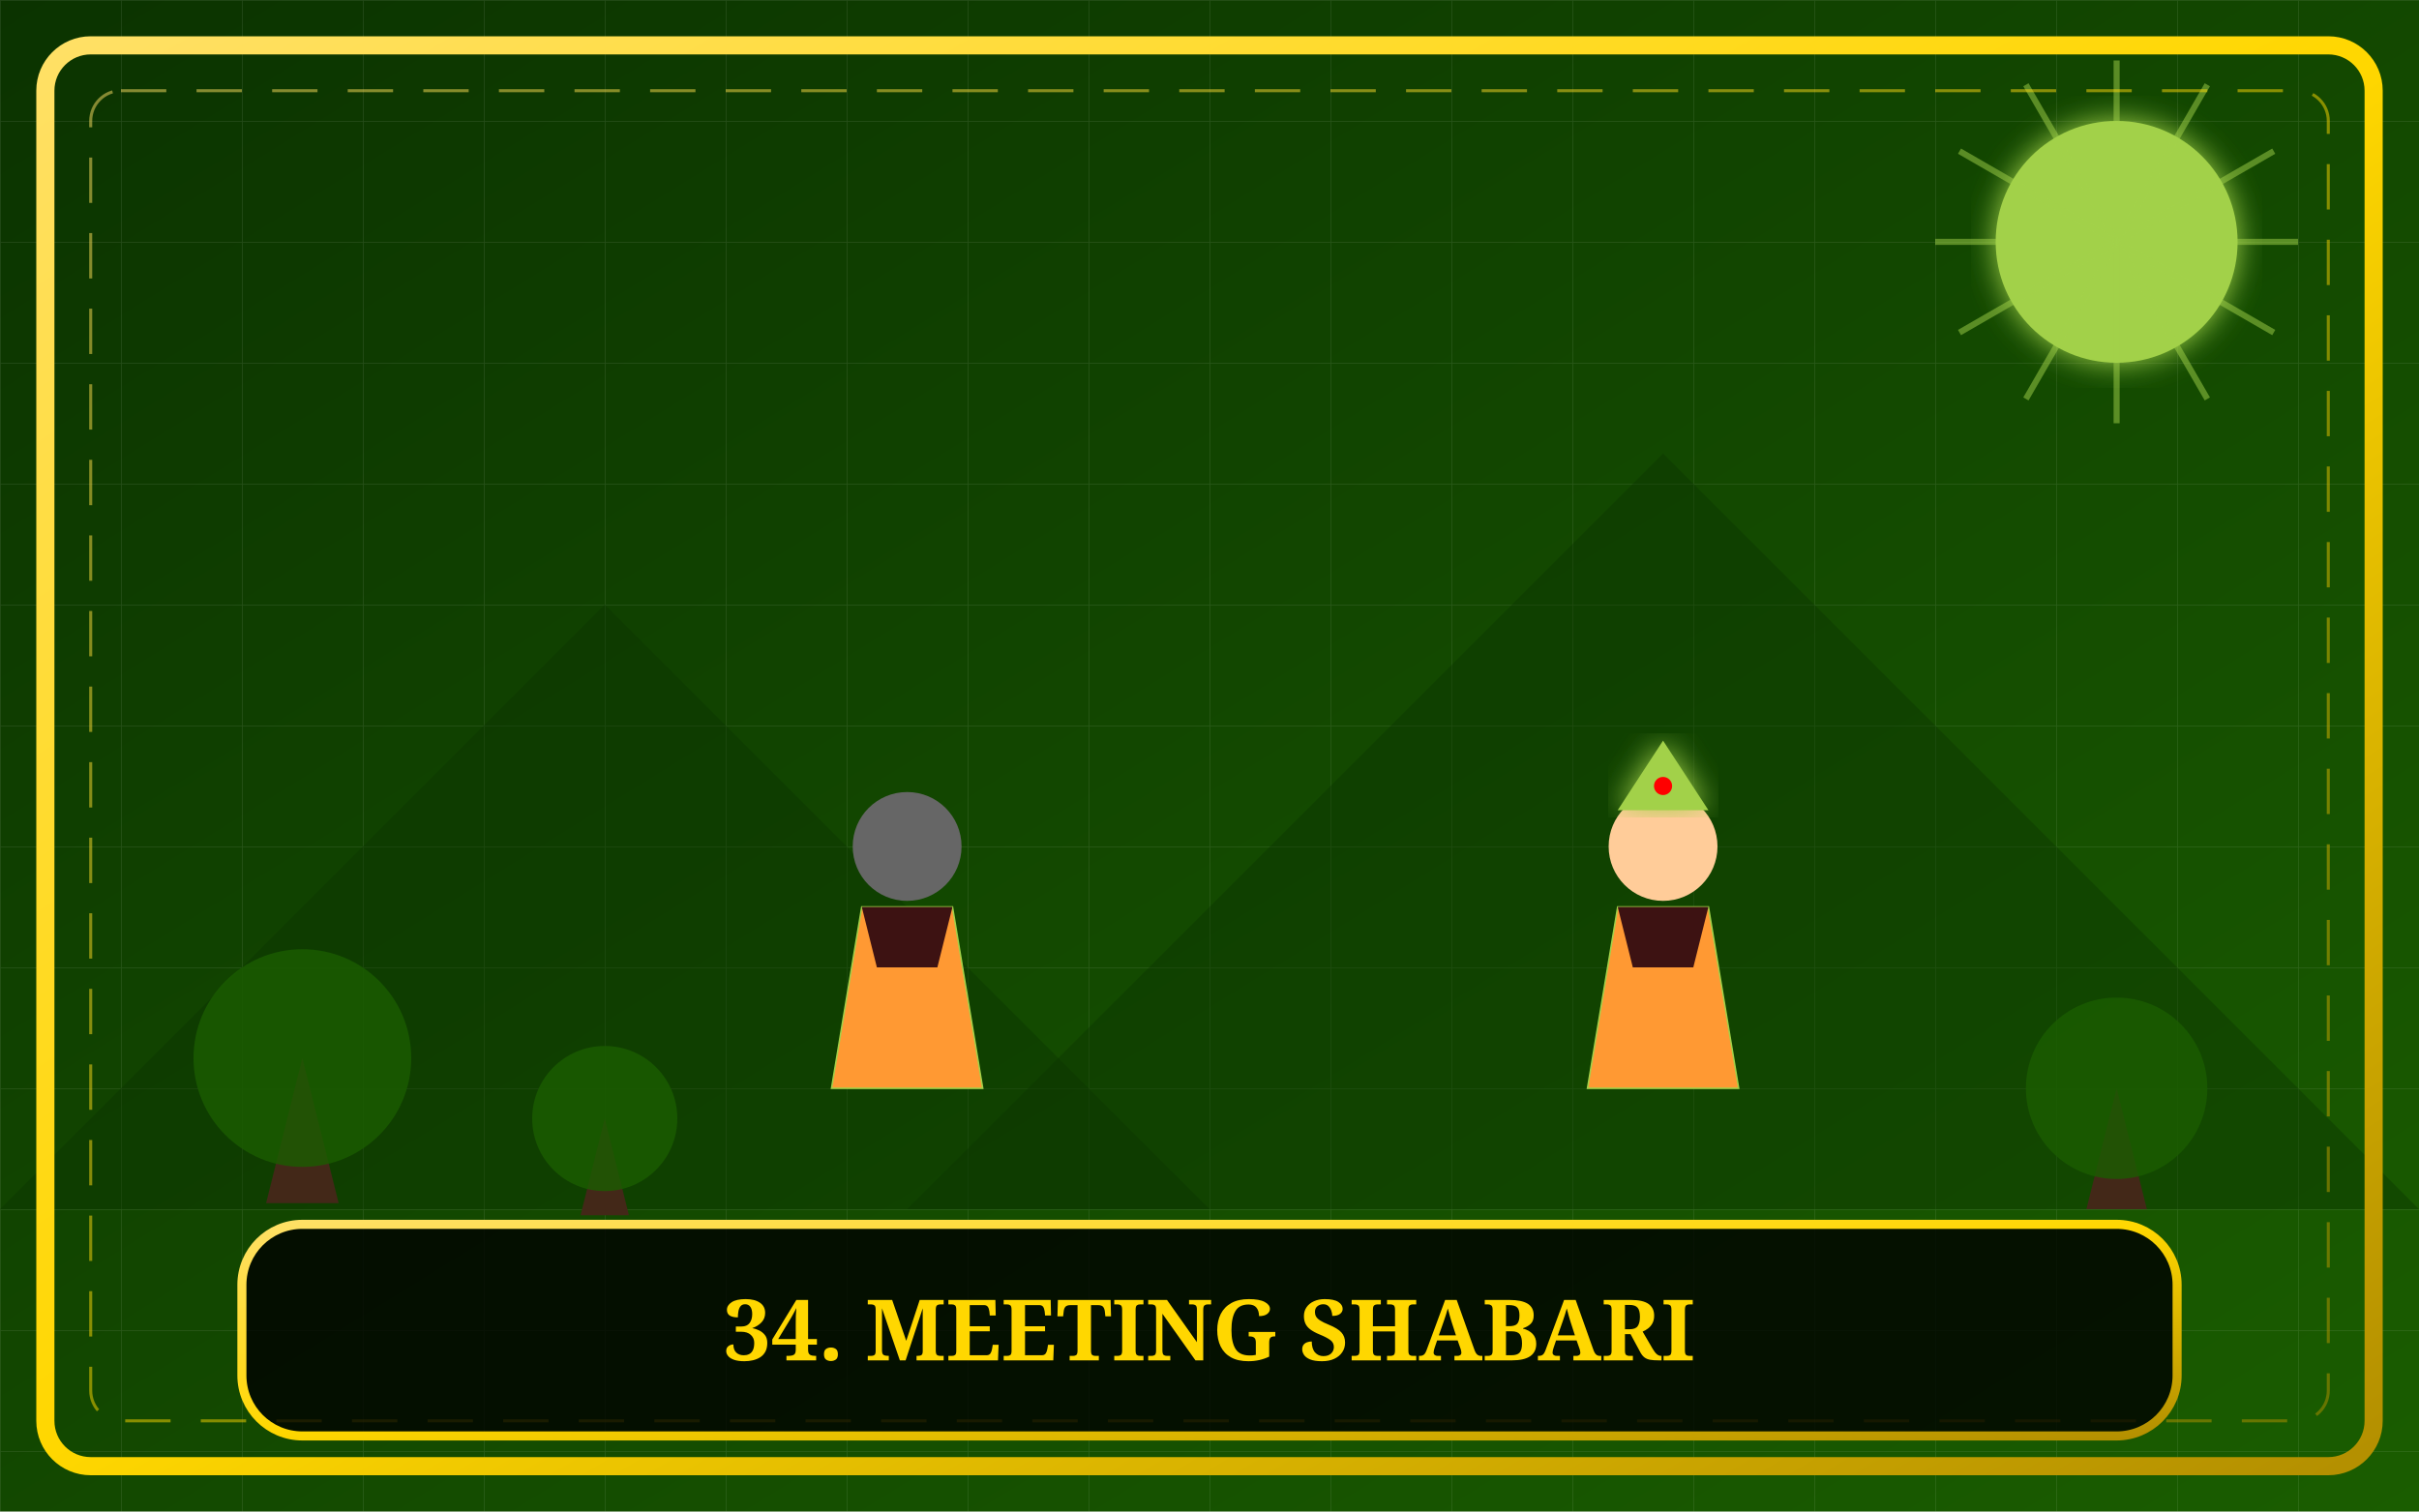
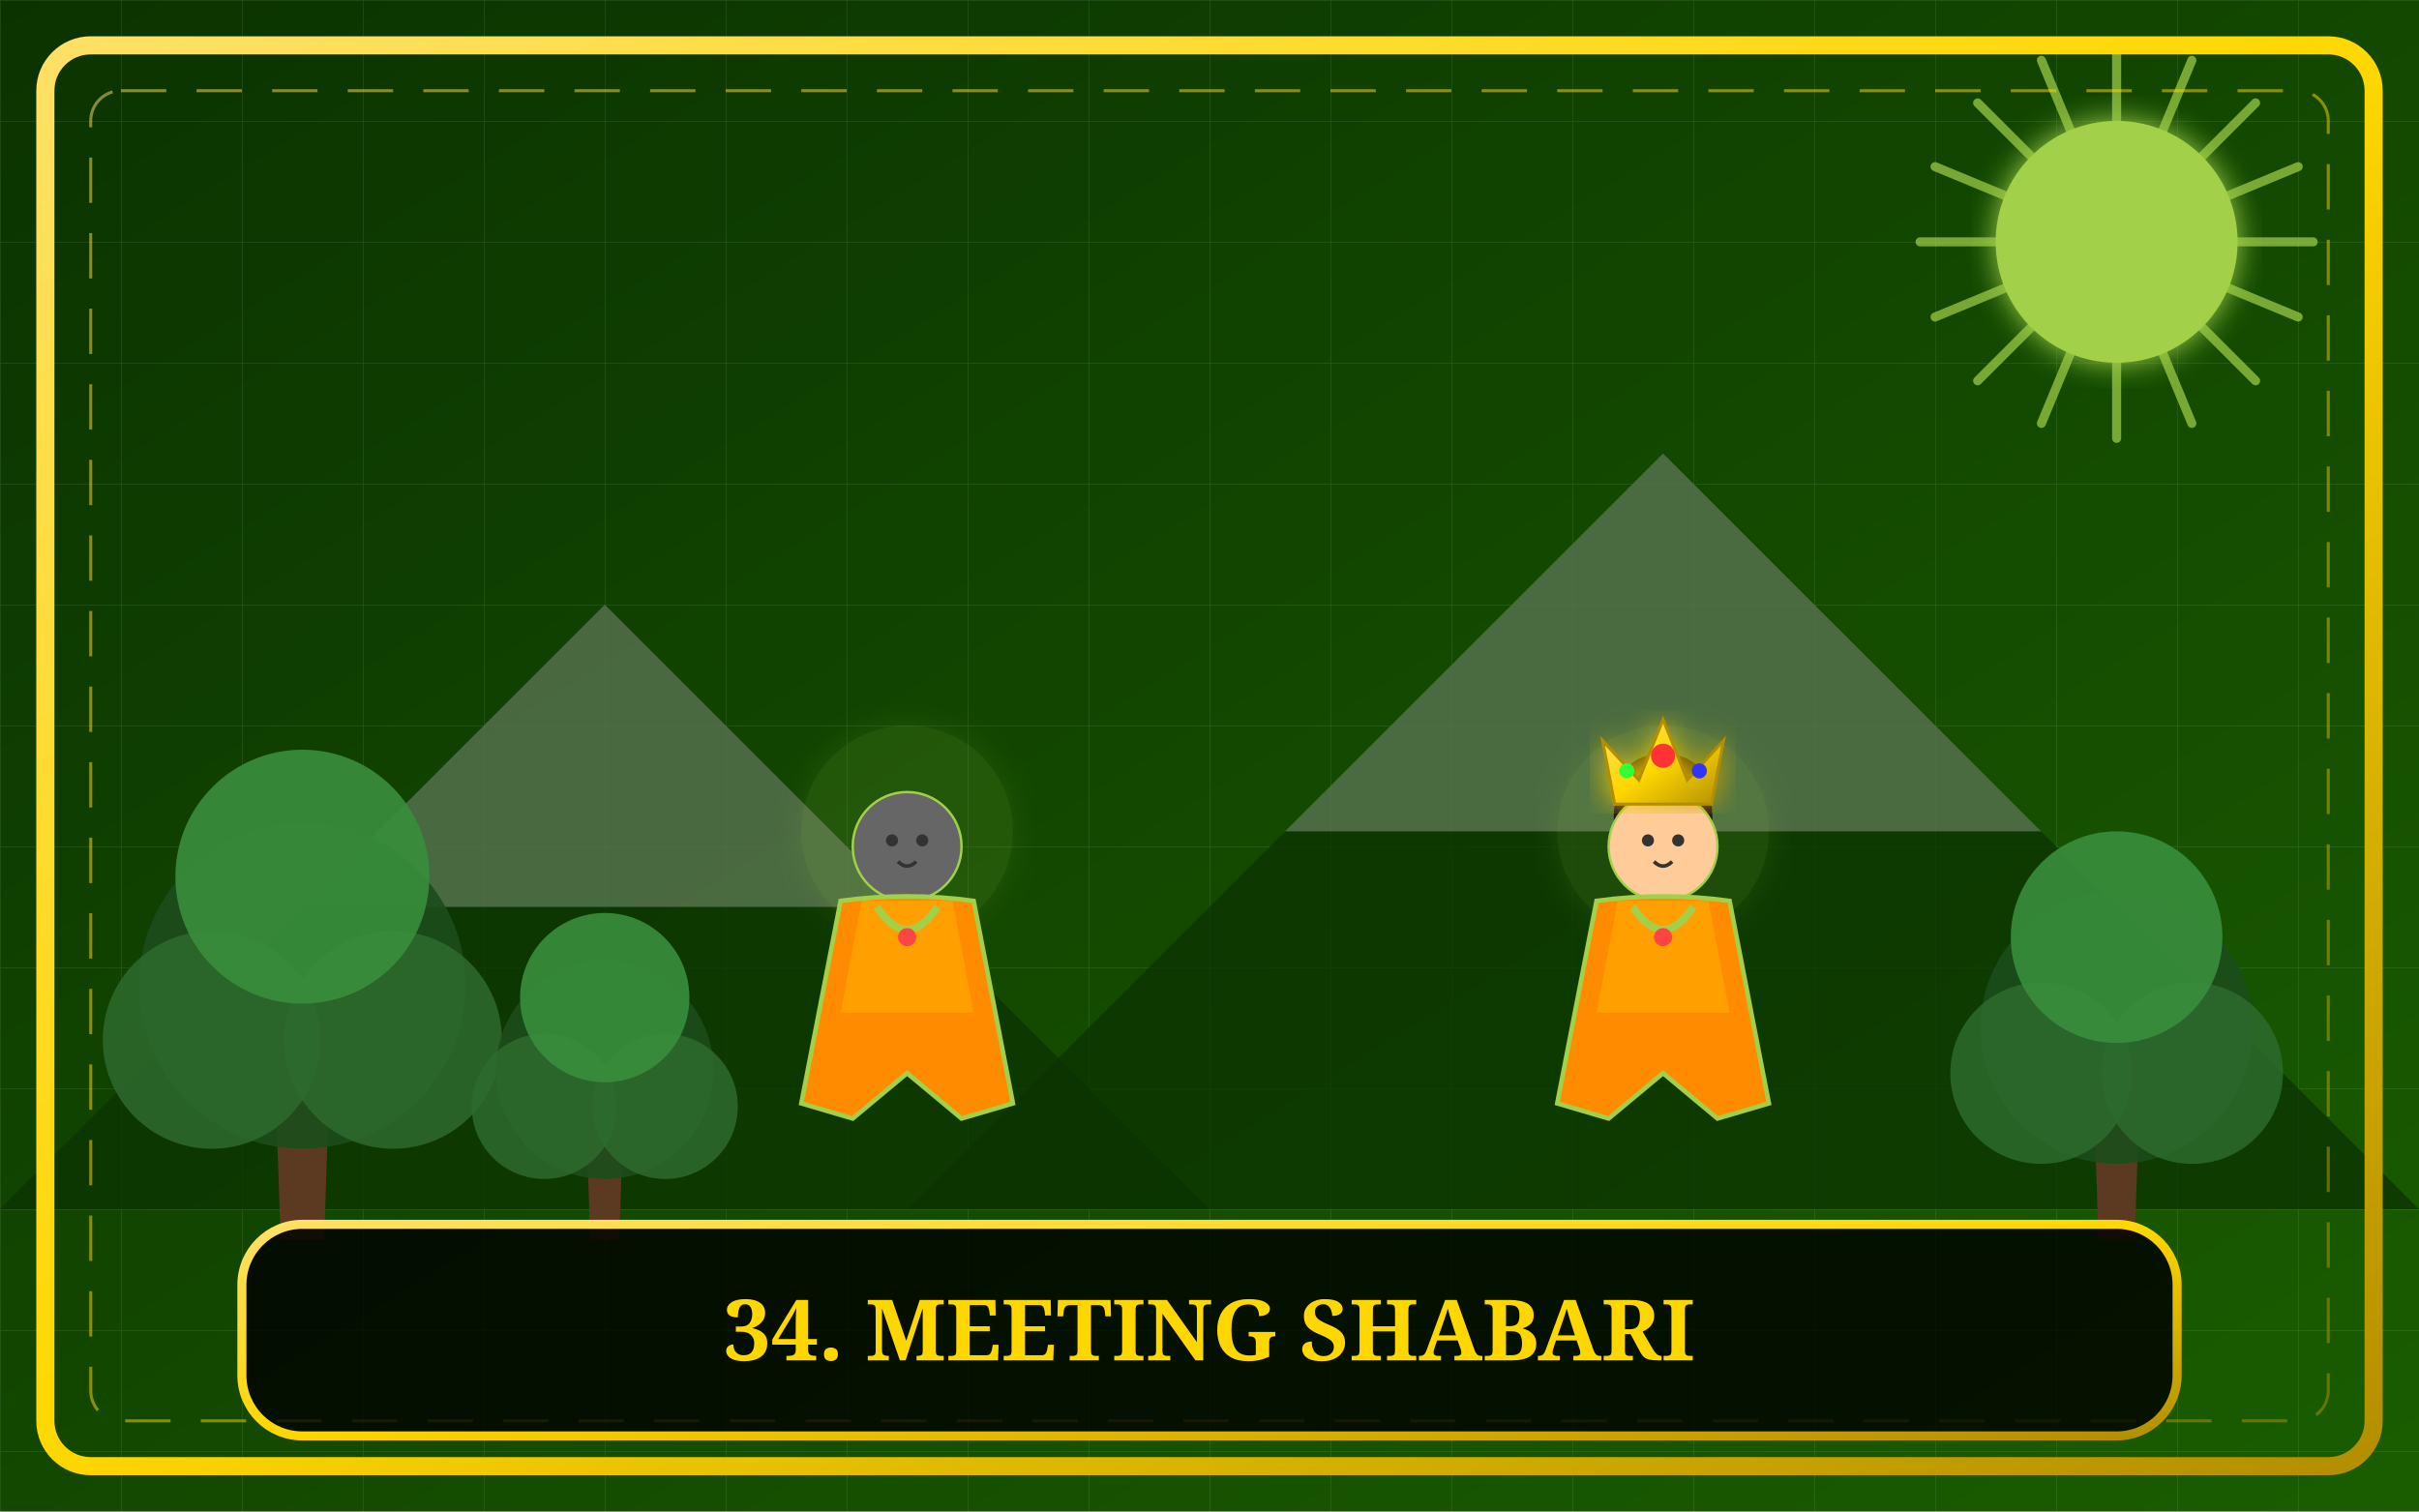
<svg xmlns="http://www.w3.org/2000/svg" viewBox="0 0 800 500" width="100%" height="100%">
  <defs>
    <linearGradient id="bg34" x1="0%" y1="0%" x2="100%" y2="100%">
      <stop offset="0%" stop-color="#0b3300" />
      <stop offset="100%" stop-color="#1a5d00" />
    </linearGradient>
    <linearGradient id="goldGrad" x1="0%" y1="0%" x2="100%" y2="100%">
      <stop offset="0%" stop-color="#ffe066" />
      <stop offset="50%" stop-color="#ffd700" />
      <stop offset="100%" stop-color="#b38f00" />
    </linearGradient>
    <filter id="glow">
      <feGaussianBlur stdDeviation="5" result="blur" />
      <feMerge>
        <feMergeNode in="blur" />
        <feMergeNode in="SourceGraphic" />
      </feMerge>
    </filter>
    <pattern id="grid" width="40" height="40" patternUnits="userSpaceOnUse">
      <path d="M 40 0 L 0 0 0 40" fill="none" stroke="white" stroke-width="0.5" opacity="0.1" />
    </pattern>
  </defs>
  <rect width="800" height="500" fill="url(#bg34)" />
  <rect width="800" height="500" fill="url(#grid)" />
  <circle cx="700" cy="80" r="40" fill="#a2d149" filter="url(#glow)" />
-   <line x1="700" y1="80" x2="700" y2="20" stroke="#a2d149" stroke-width="2" transform="rotate(0, 700, 80)" opacity="0.5" />
-   <line x1="700" y1="80" x2="700" y2="20" stroke="#a2d149" stroke-width="2" transform="rotate(30, 700, 80)" opacity="0.5" />
-   <line x1="700" y1="80" x2="700" y2="20" stroke="#a2d149" stroke-width="2" transform="rotate(60, 700, 80)" opacity="0.5" />
-   <line x1="700" y1="80" x2="700" y2="20" stroke="#a2d149" stroke-width="2" transform="rotate(90, 700, 80)" opacity="0.5" />
-   <line x1="700" y1="80" x2="700" y2="20" stroke="#a2d149" stroke-width="2" transform="rotate(120, 700, 80)" opacity="0.5" />
-   <line x1="700" y1="80" x2="700" y2="20" stroke="#a2d149" stroke-width="2" transform="rotate(150, 700, 80)" opacity="0.5" />
-   <line x1="700" y1="80" x2="700" y2="20" stroke="#a2d149" stroke-width="2" transform="rotate(180, 700, 80)" opacity="0.5" />
-   <line x1="700" y1="80" x2="700" y2="20" stroke="#a2d149" stroke-width="2" transform="rotate(210, 700, 80)" opacity="0.5" />
-   <line x1="700" y1="80" x2="700" y2="20" stroke="#a2d149" stroke-width="2" transform="rotate(240, 700, 80)" opacity="0.5" />
-   <line x1="700" y1="80" x2="700" y2="20" stroke="#a2d149" stroke-width="2" transform="rotate(270, 700, 80)" opacity="0.5" />
-   <line x1="700" y1="80" x2="700" y2="20" stroke="#a2d149" stroke-width="2" transform="rotate(300, 700, 80)" opacity="0.5" />
-   <line x1="700" y1="80" x2="700" y2="20" stroke="#a2d149" stroke-width="2" transform="rotate(330, 700, 80)" opacity="0.5" />
-   <path d="M 0 400 L 200.0 200 L 400 400 Z" fill="#0b3300" opacity="0.4" />
-   <path d="M 300 400 L 550.0 150 L 800 400 Z" fill="#0b3300" opacity="0.4" />
+   <line x1="700" y1="80" x2="700" y2="15" stroke="#a2d149" stroke-width="3" stroke-linecap="round" transform="rotate(0.0, 700, 80)" opacity="0.7" />
+   <line x1="700" y1="80" x2="700" y2="15" stroke="#a2d149" stroke-width="3" stroke-linecap="round" transform="rotate(22.5, 700, 80)" opacity="0.7" />
+   <line x1="700" y1="80" x2="700" y2="15" stroke="#a2d149" stroke-width="3" stroke-linecap="round" transform="rotate(45.0, 700, 80)" opacity="0.7" />
+   <line x1="700" y1="80" x2="700" y2="15" stroke="#a2d149" stroke-width="3" stroke-linecap="round" transform="rotate(67.5, 700, 80)" opacity="0.7" />
+   <line x1="700" y1="80" x2="700" y2="15" stroke="#a2d149" stroke-width="3" stroke-linecap="round" transform="rotate(90.0, 700, 80)" opacity="0.7" />
+   <line x1="700" y1="80" x2="700" y2="15" stroke="#a2d149" stroke-width="3" stroke-linecap="round" transform="rotate(112.5, 700, 80)" opacity="0.7" />
+   <line x1="700" y1="80" x2="700" y2="15" stroke="#a2d149" stroke-width="3" stroke-linecap="round" transform="rotate(135.0, 700, 80)" opacity="0.7" />
+   <line x1="700" y1="80" x2="700" y2="15" stroke="#a2d149" stroke-width="3" stroke-linecap="round" transform="rotate(157.5, 700, 80)" opacity="0.7" />
+   <line x1="700" y1="80" x2="700" y2="15" stroke="#a2d149" stroke-width="3" stroke-linecap="round" transform="rotate(180.0, 700, 80)" opacity="0.7" />
+   <line x1="700" y1="80" x2="700" y2="15" stroke="#a2d149" stroke-width="3" stroke-linecap="round" transform="rotate(202.5, 700, 80)" opacity="0.7" />
+   <line x1="700" y1="80" x2="700" y2="15" stroke="#a2d149" stroke-width="3" stroke-linecap="round" transform="rotate(225.0, 700, 80)" opacity="0.7" />
+   <line x1="700" y1="80" x2="700" y2="15" stroke="#a2d149" stroke-width="3" stroke-linecap="round" transform="rotate(247.5, 700, 80)" opacity="0.7" />
+   <line x1="700" y1="80" x2="700" y2="15" stroke="#a2d149" stroke-width="3" stroke-linecap="round" transform="rotate(270.0, 700, 80)" opacity="0.7" />
+   <line x1="700" y1="80" x2="700" y2="15" stroke="#a2d149" stroke-width="3" stroke-linecap="round" transform="rotate(292.5, 700, 80)" opacity="0.7" />
+   <line x1="700" y1="80" x2="700" y2="15" stroke="#a2d149" stroke-width="3" stroke-linecap="round" transform="rotate(315.0, 700, 80)" opacity="0.7" />
+   <line x1="700" y1="80" x2="700" y2="15" stroke="#a2d149" stroke-width="3" stroke-linecap="round" transform="rotate(337.5, 700, 80)" opacity="0.7" />
+   <g transform="translate(0,400)">
+     <path d="M 0 0 L 200.0 -200 L 400 0 Z" fill="#0b3300" opacity="0.75" />
+     <path d="M 100.0 -100.0 L 200.0 -200 L 300.0 -100.0 Z" fill="#ffffff" opacity="0.25" />
+   </g>
+   <g transform="translate(300,400)">
+     <path d="M 0 0 L 250.0 -250 L 500 0 Z" fill="#0b3300" opacity="0.75" />
+     <path d="M 125.0 -125.0 L 250.0 -250 L 375.0 -125.0 Z" fill="#ffffff" opacity="0.25" />
+   </g>
  <g transform="translate(100,350) scale(1.2)">
-     <path d="M 0 0 L -10 40 L 10 40 Z" fill="#432818" />
-     <circle cx="0" cy="0" r="30" fill="#1a5d00" opacity="0.8" />
+     <path d="M -6 50 L 6 50 L 8 -10 L -8 -10 Z" fill="#5c3a21" />
+     <circle cx="0" cy="-20" r="45" fill="#1b4d1b" opacity="0.9" />
+     <circle cx="-25" cy="-5" r="30" fill="#2d6a2d" opacity="0.85" />
+     <circle cx="25" cy="-5" r="30" fill="#2d6a2d" opacity="0.85" />
+     <circle cx="0" cy="-50" r="35" fill="#388e3c" opacity="0.9" />
  </g>
  <g transform="translate(700,360) scale(1)">
-     <path d="M 0 0 L -10 40 L 10 40 Z" fill="#432818" />
-     <circle cx="0" cy="0" r="30" fill="#1a5d00" opacity="0.8" />
+     <path d="M -6 50 L 6 50 L 8 -10 L -8 -10 Z" fill="#5c3a21" />
+     <circle cx="0" cy="-20" r="45" fill="#1b4d1b" opacity="0.9" />
+     <circle cx="-25" cy="-5" r="30" fill="#2d6a2d" opacity="0.85" />
+     <circle cx="25" cy="-5" r="30" fill="#2d6a2d" opacity="0.85" />
+     <circle cx="0" cy="-50" r="35" fill="#388e3c" opacity="0.9" />
  </g>
  <g transform="translate(200,370) scale(0.8)">
-     <path d="M 0 0 L -10 40 L 10 40 Z" fill="#432818" />
-     <circle cx="0" cy="0" r="30" fill="#1a5d00" opacity="0.8" />
+     <path d="M -6 50 L 6 50 L 8 -10 L -8 -10 Z" fill="#5c3a21" />
+     <circle cx="0" cy="-20" r="45" fill="#1b4d1b" opacity="0.9" />
+     <circle cx="-25" cy="-5" r="30" fill="#2d6a2d" opacity="0.85" />
+     <circle cx="25" cy="-5" r="30" fill="#2d6a2d" opacity="0.85" />
+     <circle cx="0" cy="-50" r="35" fill="#388e3c" opacity="0.9" />
  </g>
  <rect x="15" y="15" width="770" height="470" rx="15" fill="none" stroke="url(#goldGrad)" stroke-width="6" />
  <rect x="30" y="30" width="740" height="440" rx="10" fill="none" stroke="url(#goldGrad)" stroke-width="1" stroke-dasharray="15,10" opacity="0.5" />
  <g transform="translate(0, -20)">
    <g transform="translate(300,300) scale(1)">
-       <path d="M -15 20 L 15 20 L 25 80 L -25 80 Z" fill="#ff9933" stroke="#a2d149" stroke-width="0.5" />
-       <path d="M -15 20 L 15 20 L 10 40 L -10 40 Z" fill="#3d1212" />
-       <circle cx="0" cy="0" r="18" fill="#666" />
+       <circle cx="0" cy="-5" r="35" fill="#a2d149" opacity="0.12" filter="url(#glow)" />
+       <circle cx="0" cy="0" r="18" fill="#666" stroke="#a2d149" stroke-width="0.8" />
+       <circle cx="-5" cy="-2" r="2" fill="#333" />
+       <circle cx="5" cy="-2" r="2" fill="#333" />
+       <path d="M -3 5 Q 0 8 3 5" fill="none" stroke="#333" stroke-width="1.2" />
+       <path d="M -22 18 Q 0 15 22 18 L 35 85 L 18 90 L 0 75 L -18 90 L -35 85 Z" fill="#ff8c00" stroke="#a2d149" stroke-width="1.5" />
+       <path d="M -15 18 L 15 18 L 22 55 L -22 55 Z" fill="#ffd700" opacity="0.25" />
+       <path d="M -10 20 Q 0 35 10 20" fill="none" stroke="#a2d149" stroke-width="2.5" />
+       <circle cx="0" cy="30" r="3" fill="#ff4444" />
    </g>
    <g transform="translate(550,300) scale(1)">
-       <circle cx="0" cy="-10" r="12" fill="#1a1a1a" />
-       <path d="M -15 20 L 15 20 L 25 80 L -25 80 Z" fill="#ff9933" stroke="#a2d149" stroke-width="0.5" />
-       <path d="M -15 20 L 15 20 L 10 40 L -10 40 Z" fill="#3d1212" />
-       <circle cx="0" cy="0" r="18" fill="#ffcc99" />
-       <path d="M -15 -12 L 15 -12 L 0 -35 Z" fill="#a2d149" filter="url(#glow)" />
-       <circle cx="0" cy="-20" r="3" fill="red" />
+       <circle cx="0" cy="-5" r="35" fill="#a2d149" opacity="0.12" filter="url(#glow)" />
+       <path d="M -15 -18 C -15 -35 15 -35 15 -18 C 18 -10 15 5 15 5 L -15 5 C -15 5 -18 -10 -15 -18 Z" fill="#2b1810" />
+       <circle cx="0" cy="0" r="18" fill="#ffcc99" stroke="#a2d149" stroke-width="0.8" />
+       <circle cx="-5" cy="-2" r="2" fill="#333" />
+       <circle cx="5" cy="-2" r="2" fill="#333" />
+       <path d="M -3 5 Q 0 8 3 5" fill="none" stroke="#333" stroke-width="1.2" />
+       <path d="M -16 -14 L -20 -35 L -8 -22 L 0 -42 L 8 -22 L 20 -35 L 16 -14 Z" fill="url(#goldGrad)" filter="url(#glow)" stroke="#b38f00" stroke-width="1" />
+       <circle cx="0" cy="-30" r="4" fill="#ff3333" />
+       <circle cx="-12" cy="-25" r="2.5" fill="#33ff33" />
+       <circle cx="12" cy="-25" r="2.5" fill="#3333ff" />
+       <path d="M -22 18 Q 0 15 22 18 L 35 85 L 18 90 L 0 75 L -18 90 L -35 85 Z" fill="#ff8c00" stroke="#a2d149" stroke-width="1.5" />
+       <path d="M -15 18 L 15 18 L 22 55 L -22 55 Z" fill="#ffd700" opacity="0.25" />
+       <path d="M -10 20 Q 0 35 10 20" fill="none" stroke="#a2d149" stroke-width="2.5" />
+       <circle cx="0" cy="30" r="3" fill="#ff4444" />
    </g>
  </g>
  <g transform="translate(400, 440)">
    <rect x="-320" y="-35" width="640" height="70" rx="20" fill="black" fill-opacity="0.8" stroke="url(#goldGrad)" stroke-width="3" />
    <text y="10" font-family="'Playfair Display', serif" font-size="28" font-weight="bold" fill="#ffd700" text-anchor="middle">34. MEETING SHABARI</text>
  </g>
</svg>
